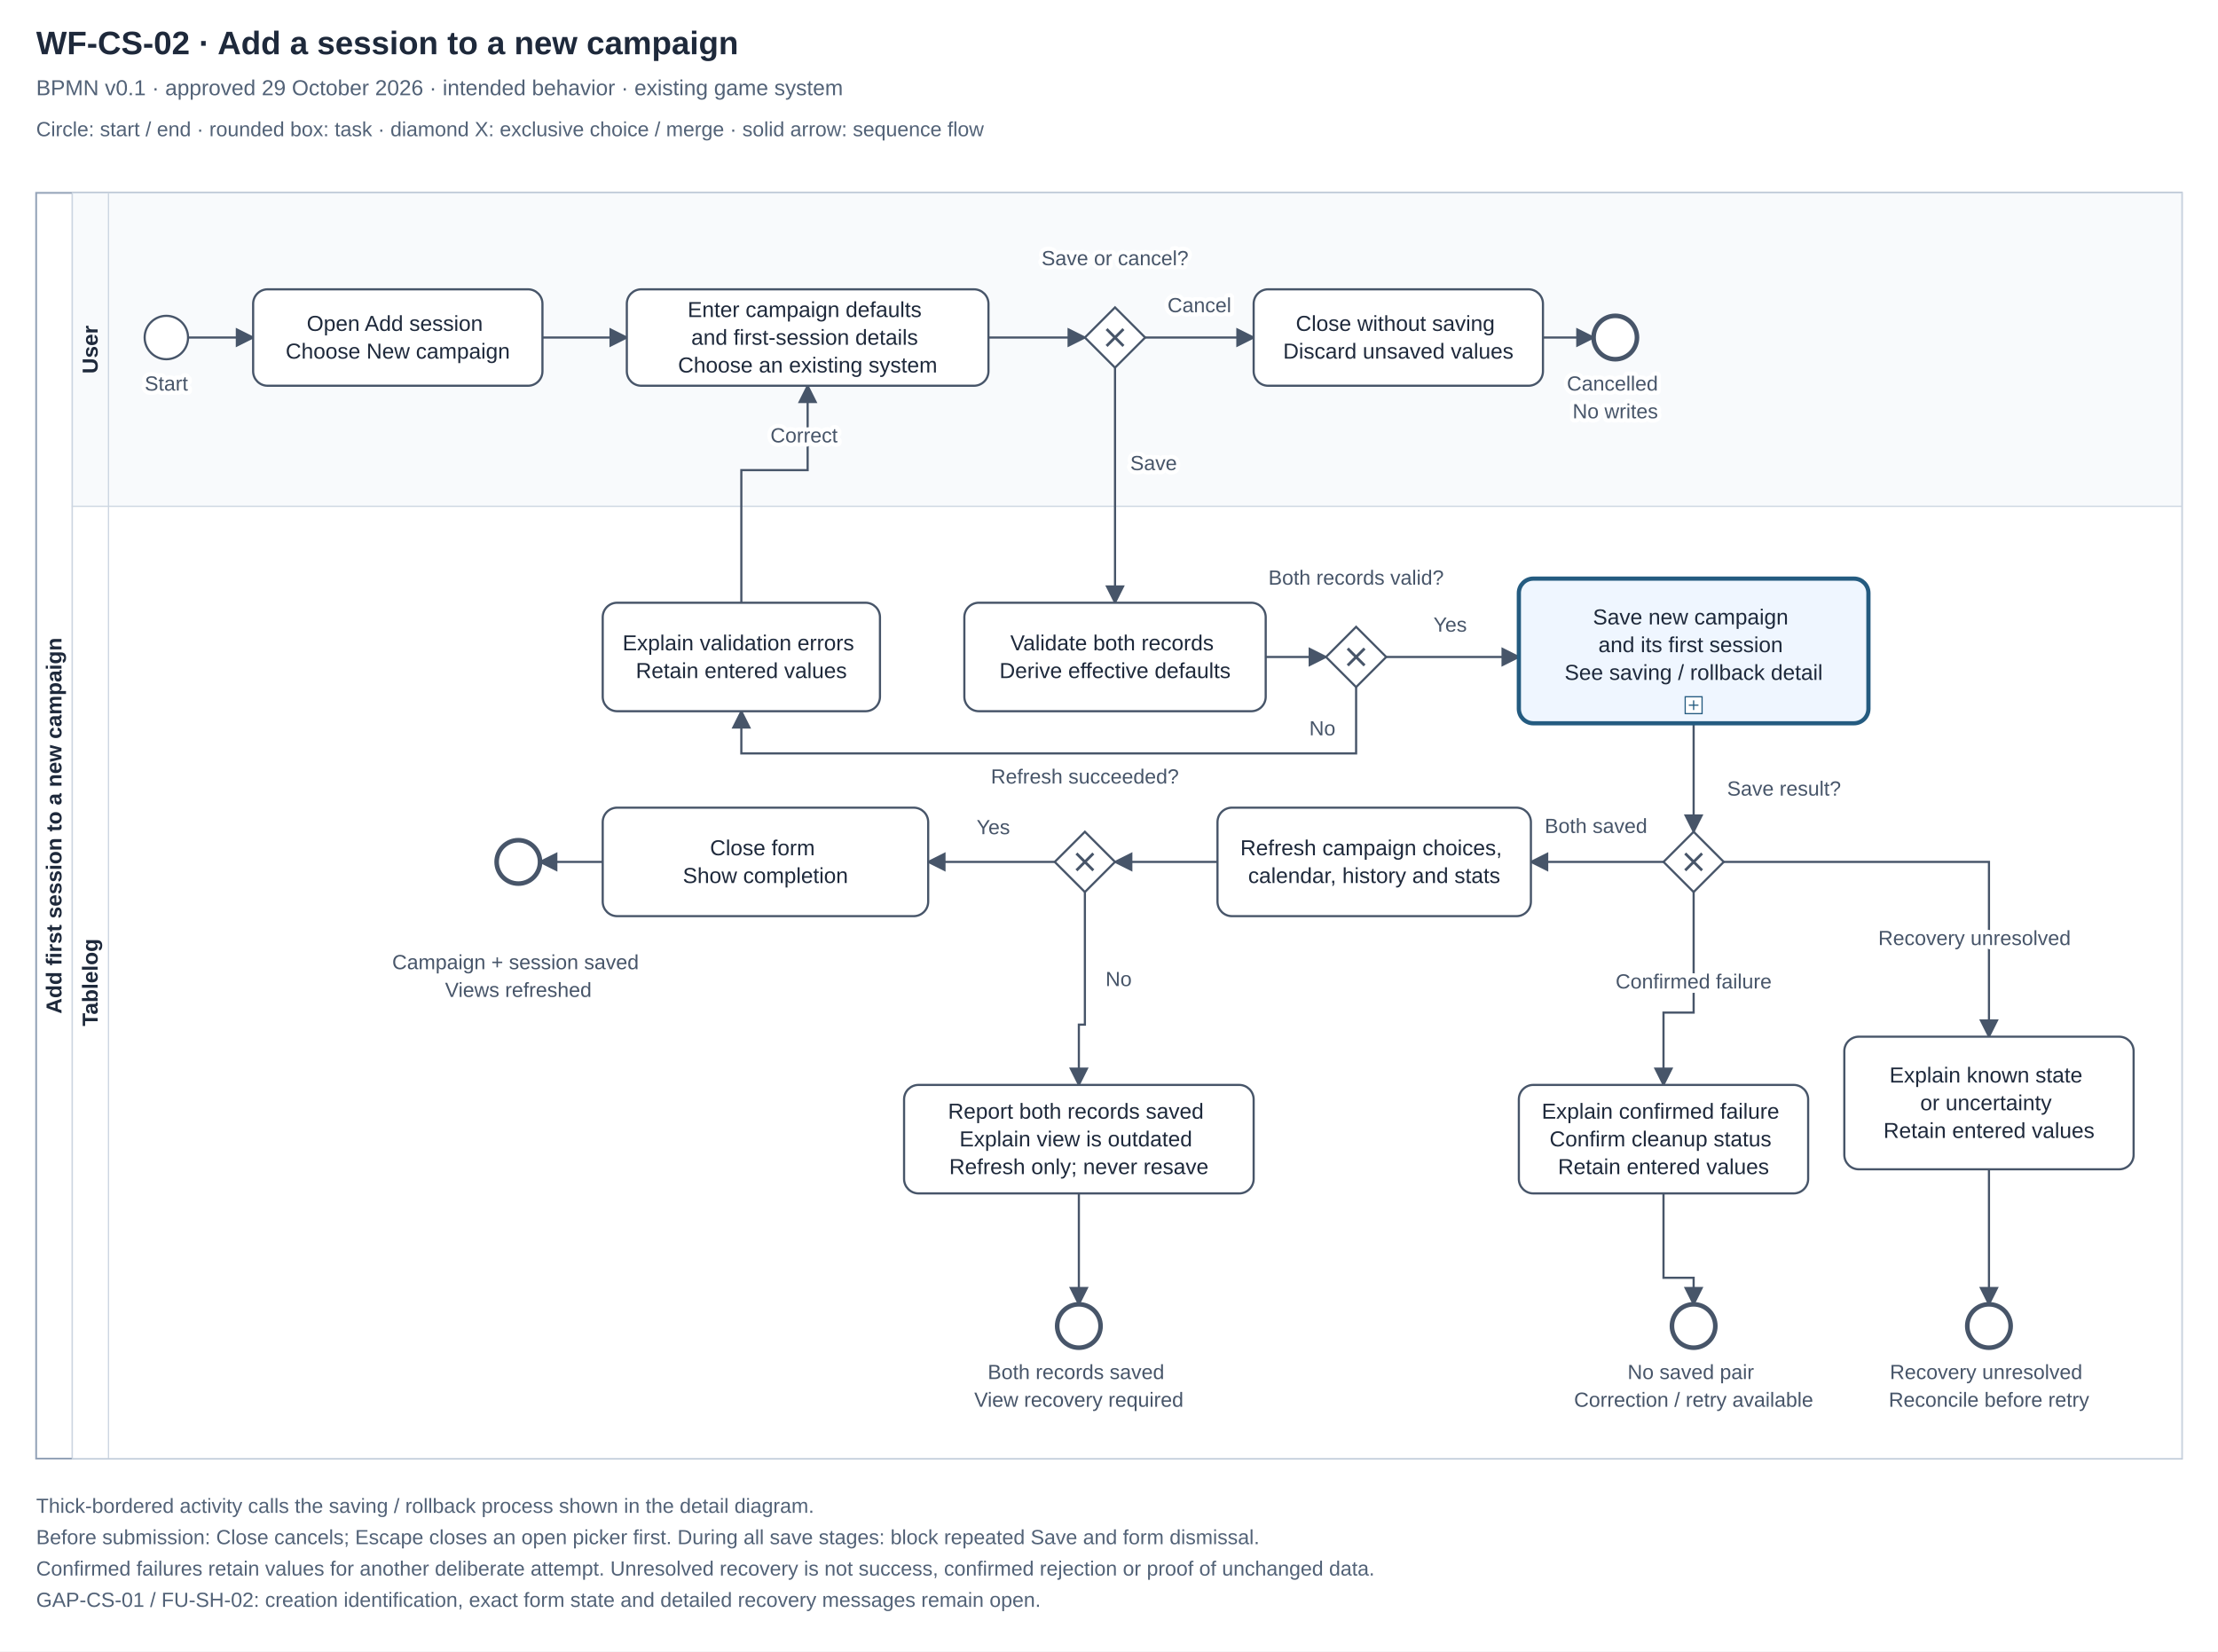
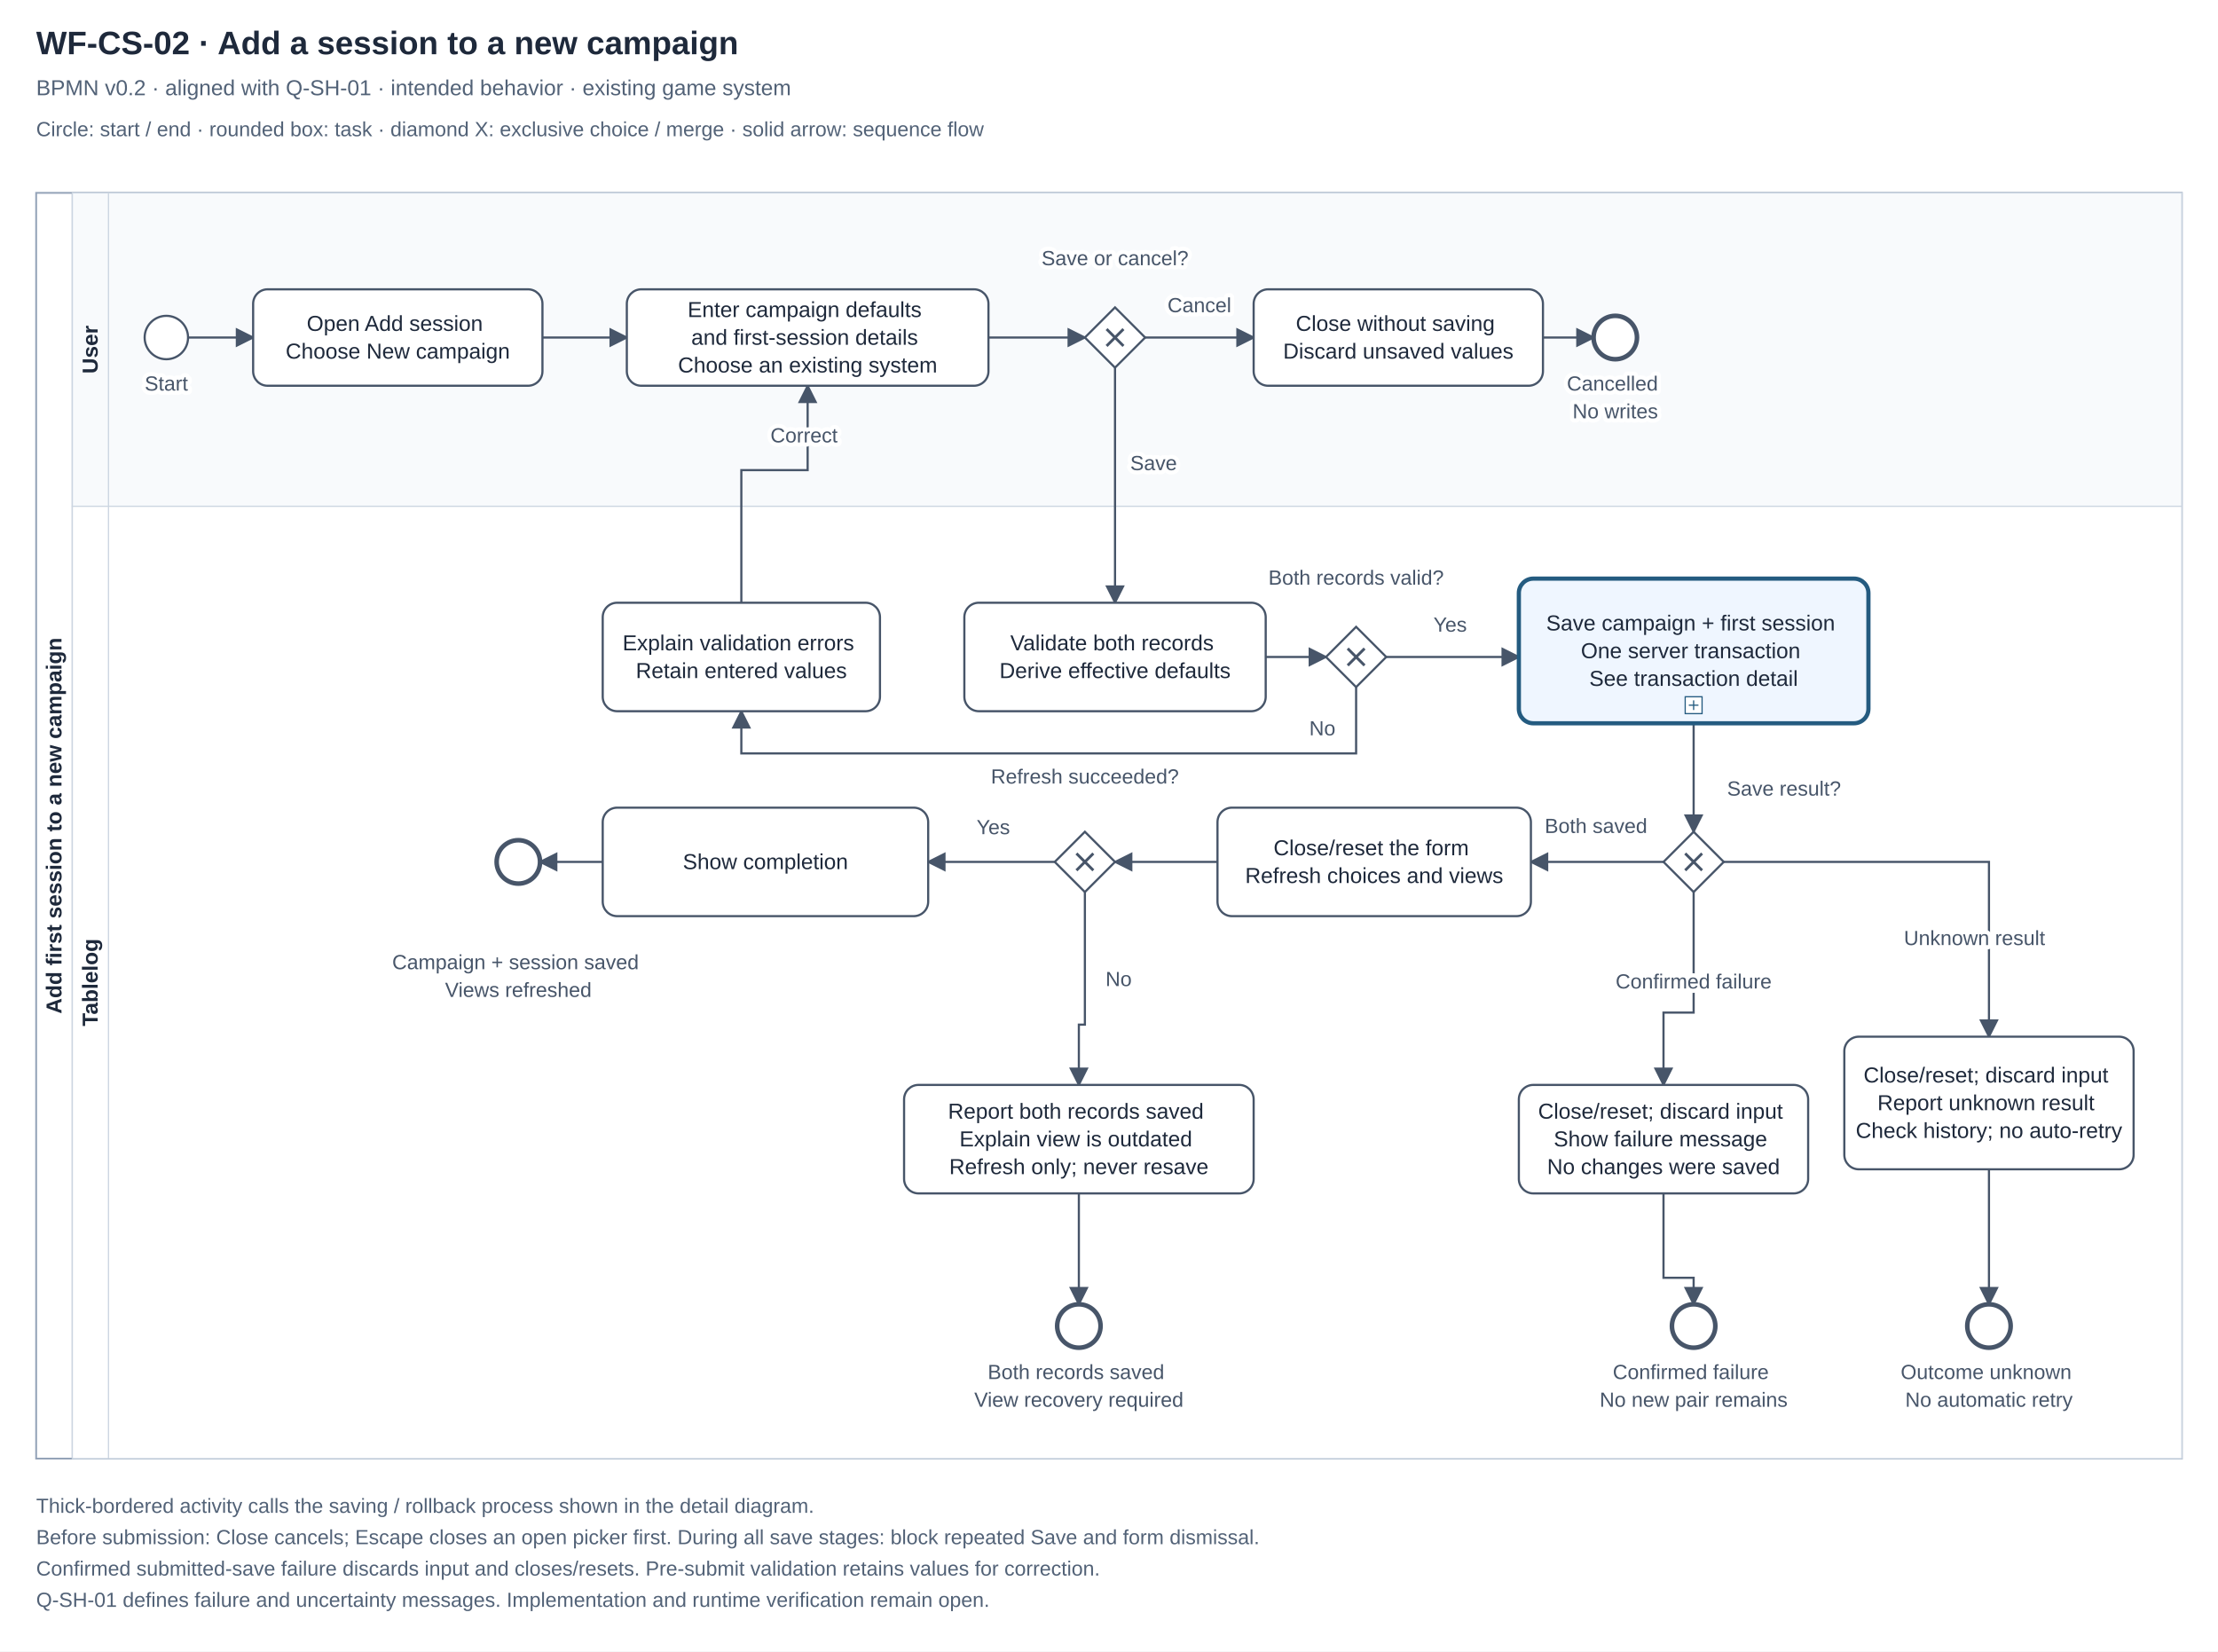
<svg xmlns="http://www.w3.org/2000/svg" width="1840" height="1370" viewBox="0 0 1840 1370" role="img" aria-labelledby="title description">
  <defs>
    <marker id="arrow" markerWidth="9" markerHeight="9" refX="8" refY="4.5" orient="auto">
      <path d="M0 0 L9 4.5 L0 9 Z" fill="#475569" />
    </marker>
  </defs>
  <style>text{font-family:Segoe UI,Arial,sans-serif;fill:#1e293b}.title{font-size:27px;font-weight:650}.subtitle{font-size:18px;fill:#526277}.node-text{font-size:18px}.label{font-size:17px;fill:#475569;paint-order:stroke;stroke:white;stroke-width:7px;stroke-linejoin:round}.lane-label{font-size:18px;font-weight:650}.flow{fill:none;stroke:#475569;stroke-width:1.8;marker-end:url(#arrow)}.task{fill:white;stroke:#475569;stroke-width:1.8}.call{fill:#eff6ff;stroke:#245b80;stroke-width:3.5}.gateway{fill:white;stroke:#475569;stroke-width:1.8}.event{fill:white;stroke:#475569}.note{font-size:17px;fill:#526277}.footer{font-size:17px;fill:#526277}</style>
  <rect width="1840" height="1370" fill="white" />
  <text x="30" y="45" class="title" text-anchor="start">
    <tspan x="30" dy="0">WF-CS-02 · Add a session to a new campaign</tspan>
  </text>
  <text x="30" y="79" class="subtitle" text-anchor="start">
-     <tspan x="30" dy="0">BPMN v0.1 · approved 29 October 2026 · intended behavior · existing game system</tspan>
+     <tspan x="30" dy="0">BPMN v0.2 · aligned with Q-SH-01 · intended behavior · existing game system</tspan>
  </text>
  <text x="30" y="113" class="note" text-anchor="start">
    <tspan x="30" dy="0">Circle: start / end · rounded box: task · diamond X: exclusive choice / merge · solid arrow: sequence flow</tspan>
  </text>
  <rect x="30" y="160" width="1780" height="1050" fill="white" stroke="#94a3b8" stroke-width="1.5" />
  <path d="M60 160 V1210" stroke="#94a3b8" />
  <text transform="translate(51 685.0) rotate(-90)" class="lane-label" text-anchor="middle">Add first session to a new campaign</text>
  <rect x="60" y="160" width="1750" height="260" fill="#f8fafc" stroke="#cbd5e1" />
  <path d="M90 160 V420" stroke="#cbd5e1" />
  <text transform="translate(81 290.0) rotate(-90)" class="lane-label" text-anchor="middle">User</text>
  <rect x="60" y="420" width="1750" height="790" fill="#fff" stroke="#cbd5e1" />
  <path d="M90 420 V1210" stroke="#cbd5e1" />
  <text transform="translate(81 815.0) rotate(-90)" class="lane-label" text-anchor="middle">Tablelog</text>
  <path id="M01" data-source="Start_Main" data-target="Open_Form" class="flow" d="M156 280 L210 280" />
  <path id="M02" data-source="Open_Form" data-target="Enter_Details" class="flow" d="M450 280 L520 280" />
  <path id="M03" data-source="Enter_Details" data-target="Choose_Action" class="flow" d="M820 280 L900 280" />
  <path id="M04" data-source="Choose_Action" data-target="Cancel_Form" class="flow" d="M950 280 L1040 280" />
  <path id="M05" data-source="Cancel_Form" data-target="End_Cancelled" class="flow" d="M1280 280 L1322 280" />
  <path id="M06" data-source="Choose_Action" data-target="Validate_Both" class="flow" d="M925 305 L925 500" />
  <path id="M07" data-source="Validate_Both" data-target="Valid_Both" class="flow" d="M1050 545 L1100 545" />
  <path id="M08" data-source="Valid_Both" data-target="Show_Validation" class="flow" d="M1125 570 L1125 625 L615 625 L615 590" />
  <path id="M09" data-source="Show_Validation" data-target="Enter_Details" class="flow" d="M615 500 L615 390 L670 390 L670 320" />
  <path id="M10" data-source="Valid_Both" data-target="Save_Pair" class="flow" d="M1150 545 L1260 545" />
  <path id="M11" data-source="Save_Pair" data-target="Pair_Result" class="flow" d="M1405 600 L1405 690" />
  <path id="M12" data-source="Pair_Result" data-target="Refresh_Views" class="flow" d="M1380 715 L1270 715" />
  <path id="M13" data-source="Pair_Result" data-target="Show_Failure" class="flow" d="M1405 740 L1405 840 L1380 840 L1380 900" />
  <path id="M14" data-source="Pair_Result" data-target="Show_Unresolved" class="flow" d="M1430 715 L1650 715 L1650 860" />
  <path id="M15" data-source="Refresh_Views" data-target="Refresh_Result" class="flow" d="M1010 715 L925 715" />
  <path id="M16" data-source="Refresh_Result" data-target="Show_Success" class="flow" d="M875 715 L770 715" />
  <path id="M17" data-source="Show_Success" data-target="End_Success" class="flow" d="M500 715 L448 715" />
  <path id="M18" data-source="Refresh_Result" data-target="Show_Stale" class="flow" d="M900 740 L900 850 L895 850 L895 900" />
  <path id="M19" data-source="Show_Stale" data-target="End_Stale" class="flow" d="M895 990 L895 1082" />
  <path id="M20" data-source="Show_Failure" data-target="End_Failure" class="flow" d="M1380 990 L1380 1060 L1405 1060 L1405 1082" />
  <path id="M21" data-source="Show_Unresolved" data-target="End_Unresolved" class="flow" d="M1650 970 L1650 1082" />
  <g id="Start_Main" data-bpmn-kind="start">
    <circle cx="138.0" cy="280.0" r="18.0" class="event" stroke-width="1.8" />
    <text x="138.0" y="324" class="label" text-anchor="middle">
      <tspan x="138.0" dy="0">Start</tspan>
    </text>
  </g>
  <g id="Open_Form" data-bpmn-kind="task">
    <rect x="210" y="240" width="240" height="80" rx="12" class="task" />
    <text x="330.0" y="274.5" class="node-text" text-anchor="middle">
      <tspan x="330.0" dy="0">Open Add session</tspan>
      <tspan x="330.0" dy="23">Choose New campaign</tspan>
    </text>
  </g>
  <g id="Enter_Details" data-bpmn-kind="task">
    <rect x="520" y="240" width="300" height="80" rx="12" class="task" />
    <text x="670.0" y="263.0" class="node-text" text-anchor="middle">
      <tspan x="670.0" dy="0">Enter campaign defaults</tspan>
      <tspan x="670.0" dy="23">and first-session details</tspan>
      <tspan x="670.0" dy="23">Choose an existing system</tspan>
    </text>
  </g>
  <g id="Choose_Action" data-bpmn-kind="gateway">
    <polygon points="925.0,255 950,280.0 925.0,305 900,280.0" class="gateway" />
    <path d="M918.0 273.0 L932.0 287.0 M918.0 287.0 L932.0 273.0" stroke="#475569" stroke-width="2.3" />
    <text x="925" y="220" class="label" text-anchor="middle">
      <tspan x="925" dy="0">Save or cancel?</tspan>
    </text>
  </g>
  <g id="Cancel_Form" data-bpmn-kind="task">
    <rect x="1040" y="240" width="240" height="80" rx="12" class="task" />
    <text x="1160.0" y="274.5" class="node-text" text-anchor="middle">
      <tspan x="1160.0" dy="0">Close without saving</tspan>
      <tspan x="1160.0" dy="23">Discard unsaved values</tspan>
    </text>
  </g>
  <g id="End_Cancelled" data-bpmn-kind="end">
    <circle cx="1340.0" cy="280.0" r="18.0" class="event" stroke-width="3.8" />
    <text x="1340.0" y="324" class="label" text-anchor="middle">
      <tspan x="1340.0" dy="0">Cancelled</tspan>
      <tspan x="1340.0" dy="23">No writes</tspan>
    </text>
  </g>
  <g id="Validate_Both" data-bpmn-kind="task">
    <rect x="800" y="500" width="250" height="90" rx="12" class="task" />
    <text x="925.0" y="539.5" class="node-text" text-anchor="middle">
      <tspan x="925.0" dy="0">Validate both records</tspan>
      <tspan x="925.0" dy="23">Derive effective defaults</tspan>
    </text>
  </g>
  <g id="Valid_Both" data-bpmn-kind="gateway">
    <polygon points="1125.0,520 1150,545.0 1125.0,570 1100,545.0" class="gateway" />
    <path d="M1118.0 538.0 L1132.0 552.0 M1118.0 552.0 L1132.0 538.0" stroke="#475569" stroke-width="2.3" />
    <text x="1125" y="485" class="label" text-anchor="middle">
      <tspan x="1125" dy="0">Both records valid?</tspan>
    </text>
  </g>
  <g id="Show_Validation" data-bpmn-kind="task">
    <rect x="500" y="500" width="230" height="90" rx="12" class="task" />
    <text x="615.0" y="539.5" class="node-text" text-anchor="middle">
      <tspan x="615.0" dy="0">Explain validation errors</tspan>
      <tspan x="615.0" dy="23">Retain entered values</tspan>
    </text>
  </g>
  <g id="Save_Pair" data-bpmn-kind="call">
-     <rect x="1260" y="480" width="290" height="120" rx="12" class="call" />
-     <text x="1405.0" y="518.0" class="node-text" text-anchor="middle">
-       <tspan x="1405.0" dy="0">Save new campaign</tspan>
-       <tspan x="1405.0" dy="23">and its first session</tspan>
-       <tspan x="1405.0" dy="23">See saving / rollback detail</tspan>
+     <rect x="1260" y="480.0" width="290" height="120" rx="12" class="call" />
+     <text x="1405.0" y="523.0" class="node-text" text-anchor="middle">
+       <tspan x="1405.0" dy="0">Save campaign + first session</tspan>
+       <tspan x="1405.0" dy="23">One server transaction</tspan>
+       <tspan x="1405.0" dy="23">See transaction detail</tspan>
    </text>
    <rect x="1398.0" y="578" width="14" height="14" fill="white" stroke="#245b80" />
    <path d="M1401.0 585 H1409.0 M1405.0 581 V589" stroke="#245b80" />
  </g>
  <g id="Pair_Result" data-bpmn-kind="gateway">
    <polygon points="1405.0,690 1430,715.0 1405.0,740 1380,715.0" class="gateway" />
    <path d="M1398.0 708.0 L1412.0 722.0 M1398.0 722.0 L1412.0 708.0" stroke="#475569" stroke-width="2.3" />
    <text x="1480" y="660" class="label" text-anchor="middle">
      <tspan x="1480" dy="0">Save result?</tspan>
    </text>
  </g>
  <g id="Refresh_Views" data-bpmn-kind="task">
-     <rect x="1010" y="670" width="260" height="90" rx="12" class="task" />
+     <rect x="1010" y="670.0" width="260" height="90" rx="12" class="task" />
    <text x="1140.0" y="709.5" class="node-text" text-anchor="middle">
-       <tspan x="1140.0" dy="0">Refresh campaign choices,</tspan>
-       <tspan x="1140.0" dy="23">calendar, history and stats</tspan>
+       <tspan x="1140.0" dy="0">Close/reset the form</tspan>
+       <tspan x="1140.0" dy="23">Refresh choices and views</tspan>
    </text>
  </g>
  <g id="Refresh_Result" data-bpmn-kind="gateway">
    <polygon points="900.0,690 925,715.0 900.0,740 875,715.0" class="gateway" />
    <path d="M893.0 708.0 L907.0 722.0 M893.0 722.0 L907.0 708.0" stroke="#475569" stroke-width="2.3" />
    <text x="900" y="650" class="label" text-anchor="middle">
      <tspan x="900" dy="0">Refresh succeeded?</tspan>
    </text>
  </g>
  <g id="Show_Success" data-bpmn-kind="task">
-     <rect x="500" y="670" width="270" height="90" rx="12" class="task" />
-     <text x="635.0" y="709.5" class="node-text" text-anchor="middle">
-       <tspan x="635.0" dy="0">Close form</tspan>
-       <tspan x="635.0" dy="23">Show completion</tspan>
+     <rect x="500" y="670.0" width="270" height="90" rx="12" class="task" />
+     <text x="635.0" y="721.0" class="node-text" text-anchor="middle">
+       <tspan x="635.0" dy="0">Show completion</tspan>
    </text>
  </g>
  <g id="End_Success" data-bpmn-kind="end">
    <circle cx="430.0" cy="715.0" r="18.0" class="event" stroke-width="3.8" />
    <text x="430" y="804" class="label" text-anchor="middle">
      <tspan x="430" dy="0">Campaign + session saved</tspan>
      <tspan x="430" dy="23">Views refreshed</tspan>
    </text>
  </g>
  <g id="Show_Stale" data-bpmn-kind="task">
    <rect x="750" y="900" width="290" height="90" rx="12" class="task" />
    <text x="895.0" y="928.0" class="node-text" text-anchor="middle">
      <tspan x="895.0" dy="0">Report both records saved</tspan>
      <tspan x="895.0" dy="23">Explain view is outdated</tspan>
      <tspan x="895.0" dy="23">Refresh only; never resave</tspan>
    </text>
  </g>
  <g id="End_Stale" data-bpmn-kind="end">
    <circle cx="895.0" cy="1100.0" r="18.0" class="event" stroke-width="3.8" />
    <text x="895.0" y="1144" class="label" text-anchor="middle">
      <tspan x="895.0" dy="0">Both records saved</tspan>
      <tspan x="895.0" dy="23">View recovery required</tspan>
    </text>
  </g>
  <g id="Show_Failure" data-bpmn-kind="task">
-     <rect x="1260" y="900" width="240" height="90" rx="12" class="task" />
+     <rect x="1260" y="900.0" width="240" height="90" rx="12" class="task" />
    <text x="1380.0" y="928.0" class="node-text" text-anchor="middle">
-       <tspan x="1380.0" dy="0">Explain confirmed failure</tspan>
-       <tspan x="1380.0" dy="23">Confirm cleanup status</tspan>
-       <tspan x="1380.0" dy="23">Retain entered values</tspan>
+       <tspan x="1380.0" dy="0">Close/reset; discard input</tspan>
+       <tspan x="1380.0" dy="23">Show failure message</tspan>
+       <tspan x="1380.0" dy="23">No changes were saved</tspan>
    </text>
  </g>
  <g id="End_Failure" data-bpmn-kind="end">
    <circle cx="1405.0" cy="1100.0" r="18.0" class="event" stroke-width="3.8" />
-     <text x="1405.0" y="1144" class="label" text-anchor="middle">
-       <tspan x="1405.0" dy="0">No saved pair</tspan>
-       <tspan x="1405.0" dy="23">Correction / retry available</tspan>
+     <text x="1405.0" y="1144.0" class="label" text-anchor="middle">
+       <tspan x="1405.0" dy="0">Confirmed failure</tspan>
+       <tspan x="1405.0" dy="23">No new pair remains</tspan>
    </text>
  </g>
  <g id="Show_Unresolved" data-bpmn-kind="task">
-     <rect x="1530" y="860" width="240" height="110" rx="12" class="task" />
+     <rect x="1530" y="860.0" width="240" height="110" rx="12" class="task" />
    <text x="1650.0" y="898.0" class="node-text" text-anchor="middle">
-       <tspan x="1650.0" dy="0">Explain known state</tspan>
-       <tspan x="1650.0" dy="23">or uncertainty</tspan>
-       <tspan x="1650.0" dy="23">Retain entered values</tspan>
+       <tspan x="1650.0" dy="0">Close/reset; discard input</tspan>
+       <tspan x="1650.0" dy="23">Report unknown result</tspan>
+       <tspan x="1650.0" dy="23">Check history; no auto-retry</tspan>
    </text>
  </g>
  <g id="End_Unresolved" data-bpmn-kind="end">
    <circle cx="1650.0" cy="1100.0" r="18.0" class="event" stroke-width="3.8" />
-     <text x="1650.0" y="1144" class="label" text-anchor="middle">
-       <tspan x="1650.0" dy="0">Recovery unresolved</tspan>
-       <tspan x="1650.0" dy="23">Reconcile before retry</tspan>
+     <text x="1650.0" y="1144.0" class="label" text-anchor="middle">
+       <tspan x="1650.0" dy="0">Outcome unknown</tspan>
+       <tspan x="1650.0" dy="23">No automatic retry</tspan>
    </text>
  </g>
  <text x="995" y="259" class="label" text-anchor="middle">
    <tspan x="995" dy="0">Cancel</tspan>
  </text>
  <text x="957" y="390" class="label" text-anchor="middle">
    <tspan x="957" dy="0">Save</tspan>
  </text>
  <text x="1097" y="610" class="label" text-anchor="middle">
    <tspan x="1097" dy="0">No</tspan>
  </text>
  <text x="667" y="367" class="label" text-anchor="middle">
    <tspan x="667" dy="0">Correct</tspan>
  </text>
  <text x="1203" y="524" class="label" text-anchor="middle">
    <tspan x="1203" dy="0">Yes</tspan>
  </text>
  <text x="1324" y="691" class="label" text-anchor="middle">
    <tspan x="1324" dy="0">Both saved</tspan>
  </text>
  <text x="1405" y="820" class="label" text-anchor="middle">
    <tspan x="1405" dy="0">Confirmed failure</tspan>
  </text>
  <text x="1638" y="784" class="label" text-anchor="middle">
-     <tspan x="1638" dy="0">Recovery unresolved</tspan>
+     <tspan x="1638" dy="0">Unknown result</tspan>
  </text>
  <text x="824" y="692" class="label" text-anchor="middle">
    <tspan x="824" dy="0">Yes</tspan>
  </text>
  <text x="928" y="818" class="label" text-anchor="middle">
    <tspan x="928" dy="0">No</tspan>
  </text>
  <text x="30" y="1255" class="footer" text-anchor="start">
    <tspan x="30" dy="0">Thick-bordered activity calls the saving / rollback process shown in the detail diagram.</tspan>
  </text>
  <text x="30" y="1281" class="footer" text-anchor="start">
    <tspan x="30" dy="0">Before submission: Close cancels; Escape closes an open picker first. During all save stages: block repeated Save and form dismissal.</tspan>
  </text>
  <text x="30" y="1307" class="footer" text-anchor="start">
-     <tspan x="30" dy="0">Confirmed failures retain values for another deliberate attempt. Unresolved recovery is not success, confirmed rejection or proof of unchanged data.</tspan>
+     <tspan x="30" dy="0">Confirmed submitted-save failure discards input and closes/resets. Pre-submit validation retains values for correction.</tspan>
  </text>
  <text x="30" y="1333" class="footer" text-anchor="start">
-     <tspan x="30" dy="0">GAP-CS-01 / FU-SH-02: creation identification, exact form state and detailed recovery messages remain open.</tspan>
+     <tspan x="30" dy="0">Q-SH-01 defines failure and uncertainty messages. Implementation and runtime verification remain open.</tspan>
  </text>
</svg>
